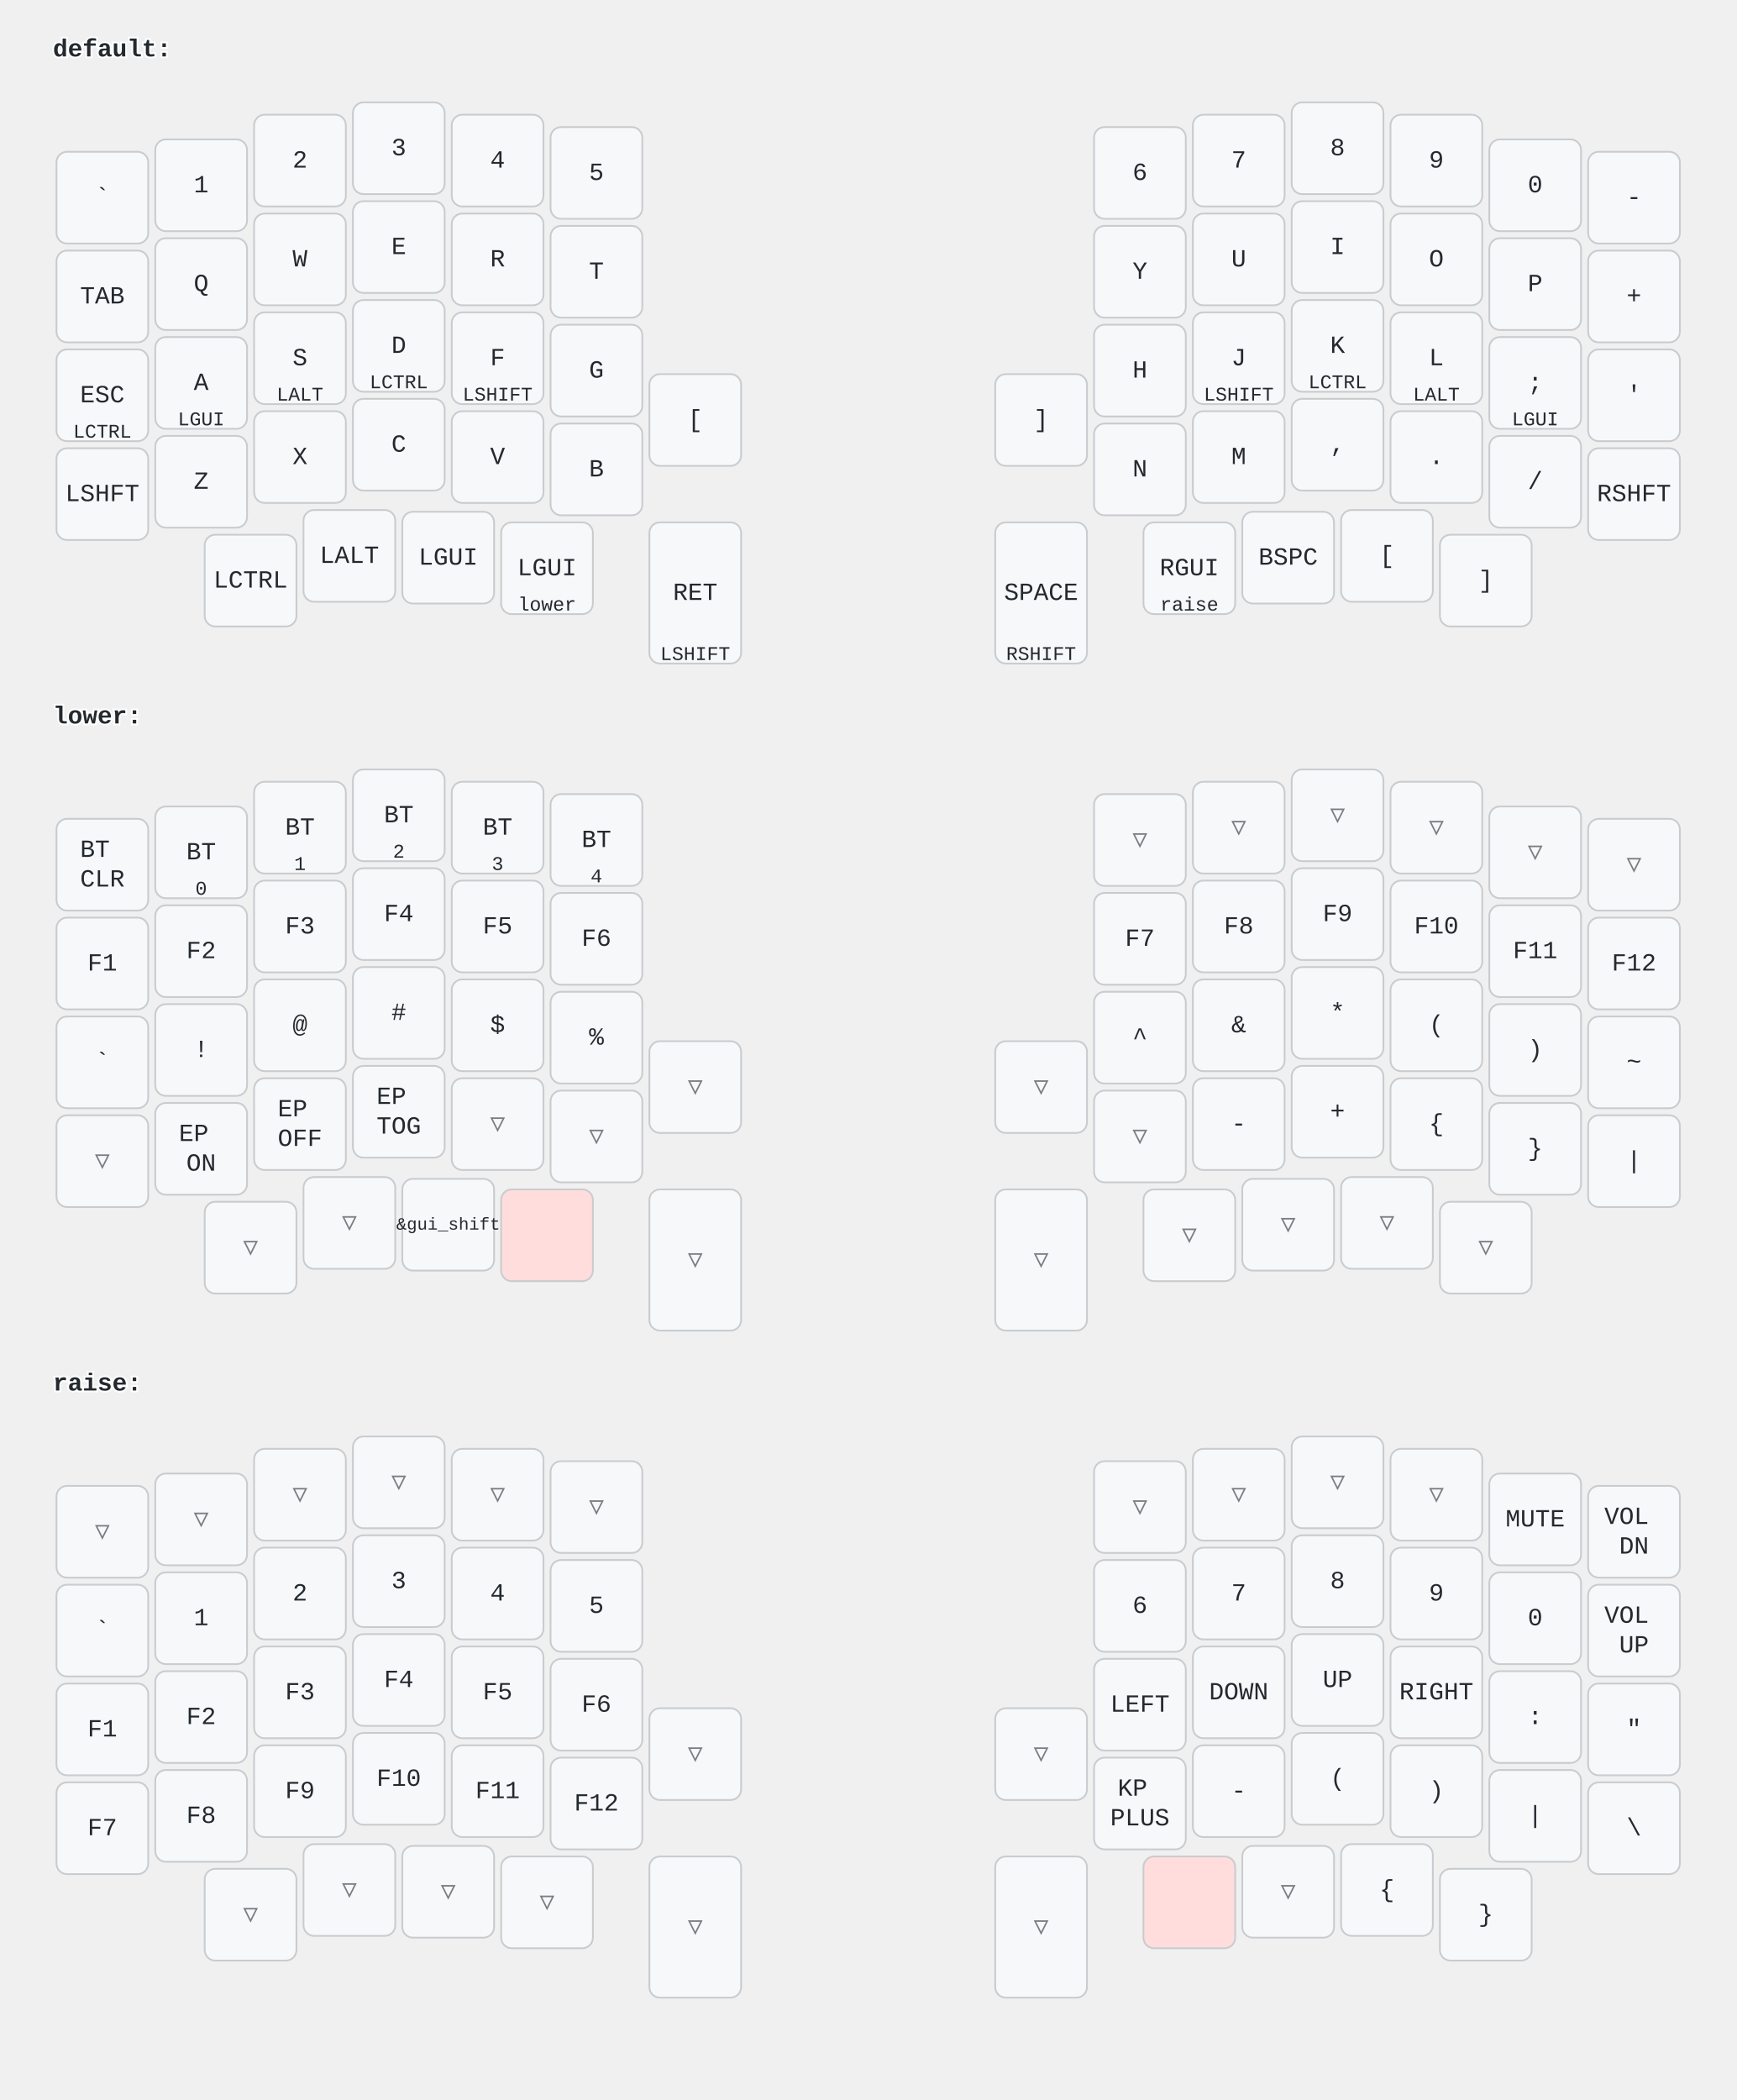
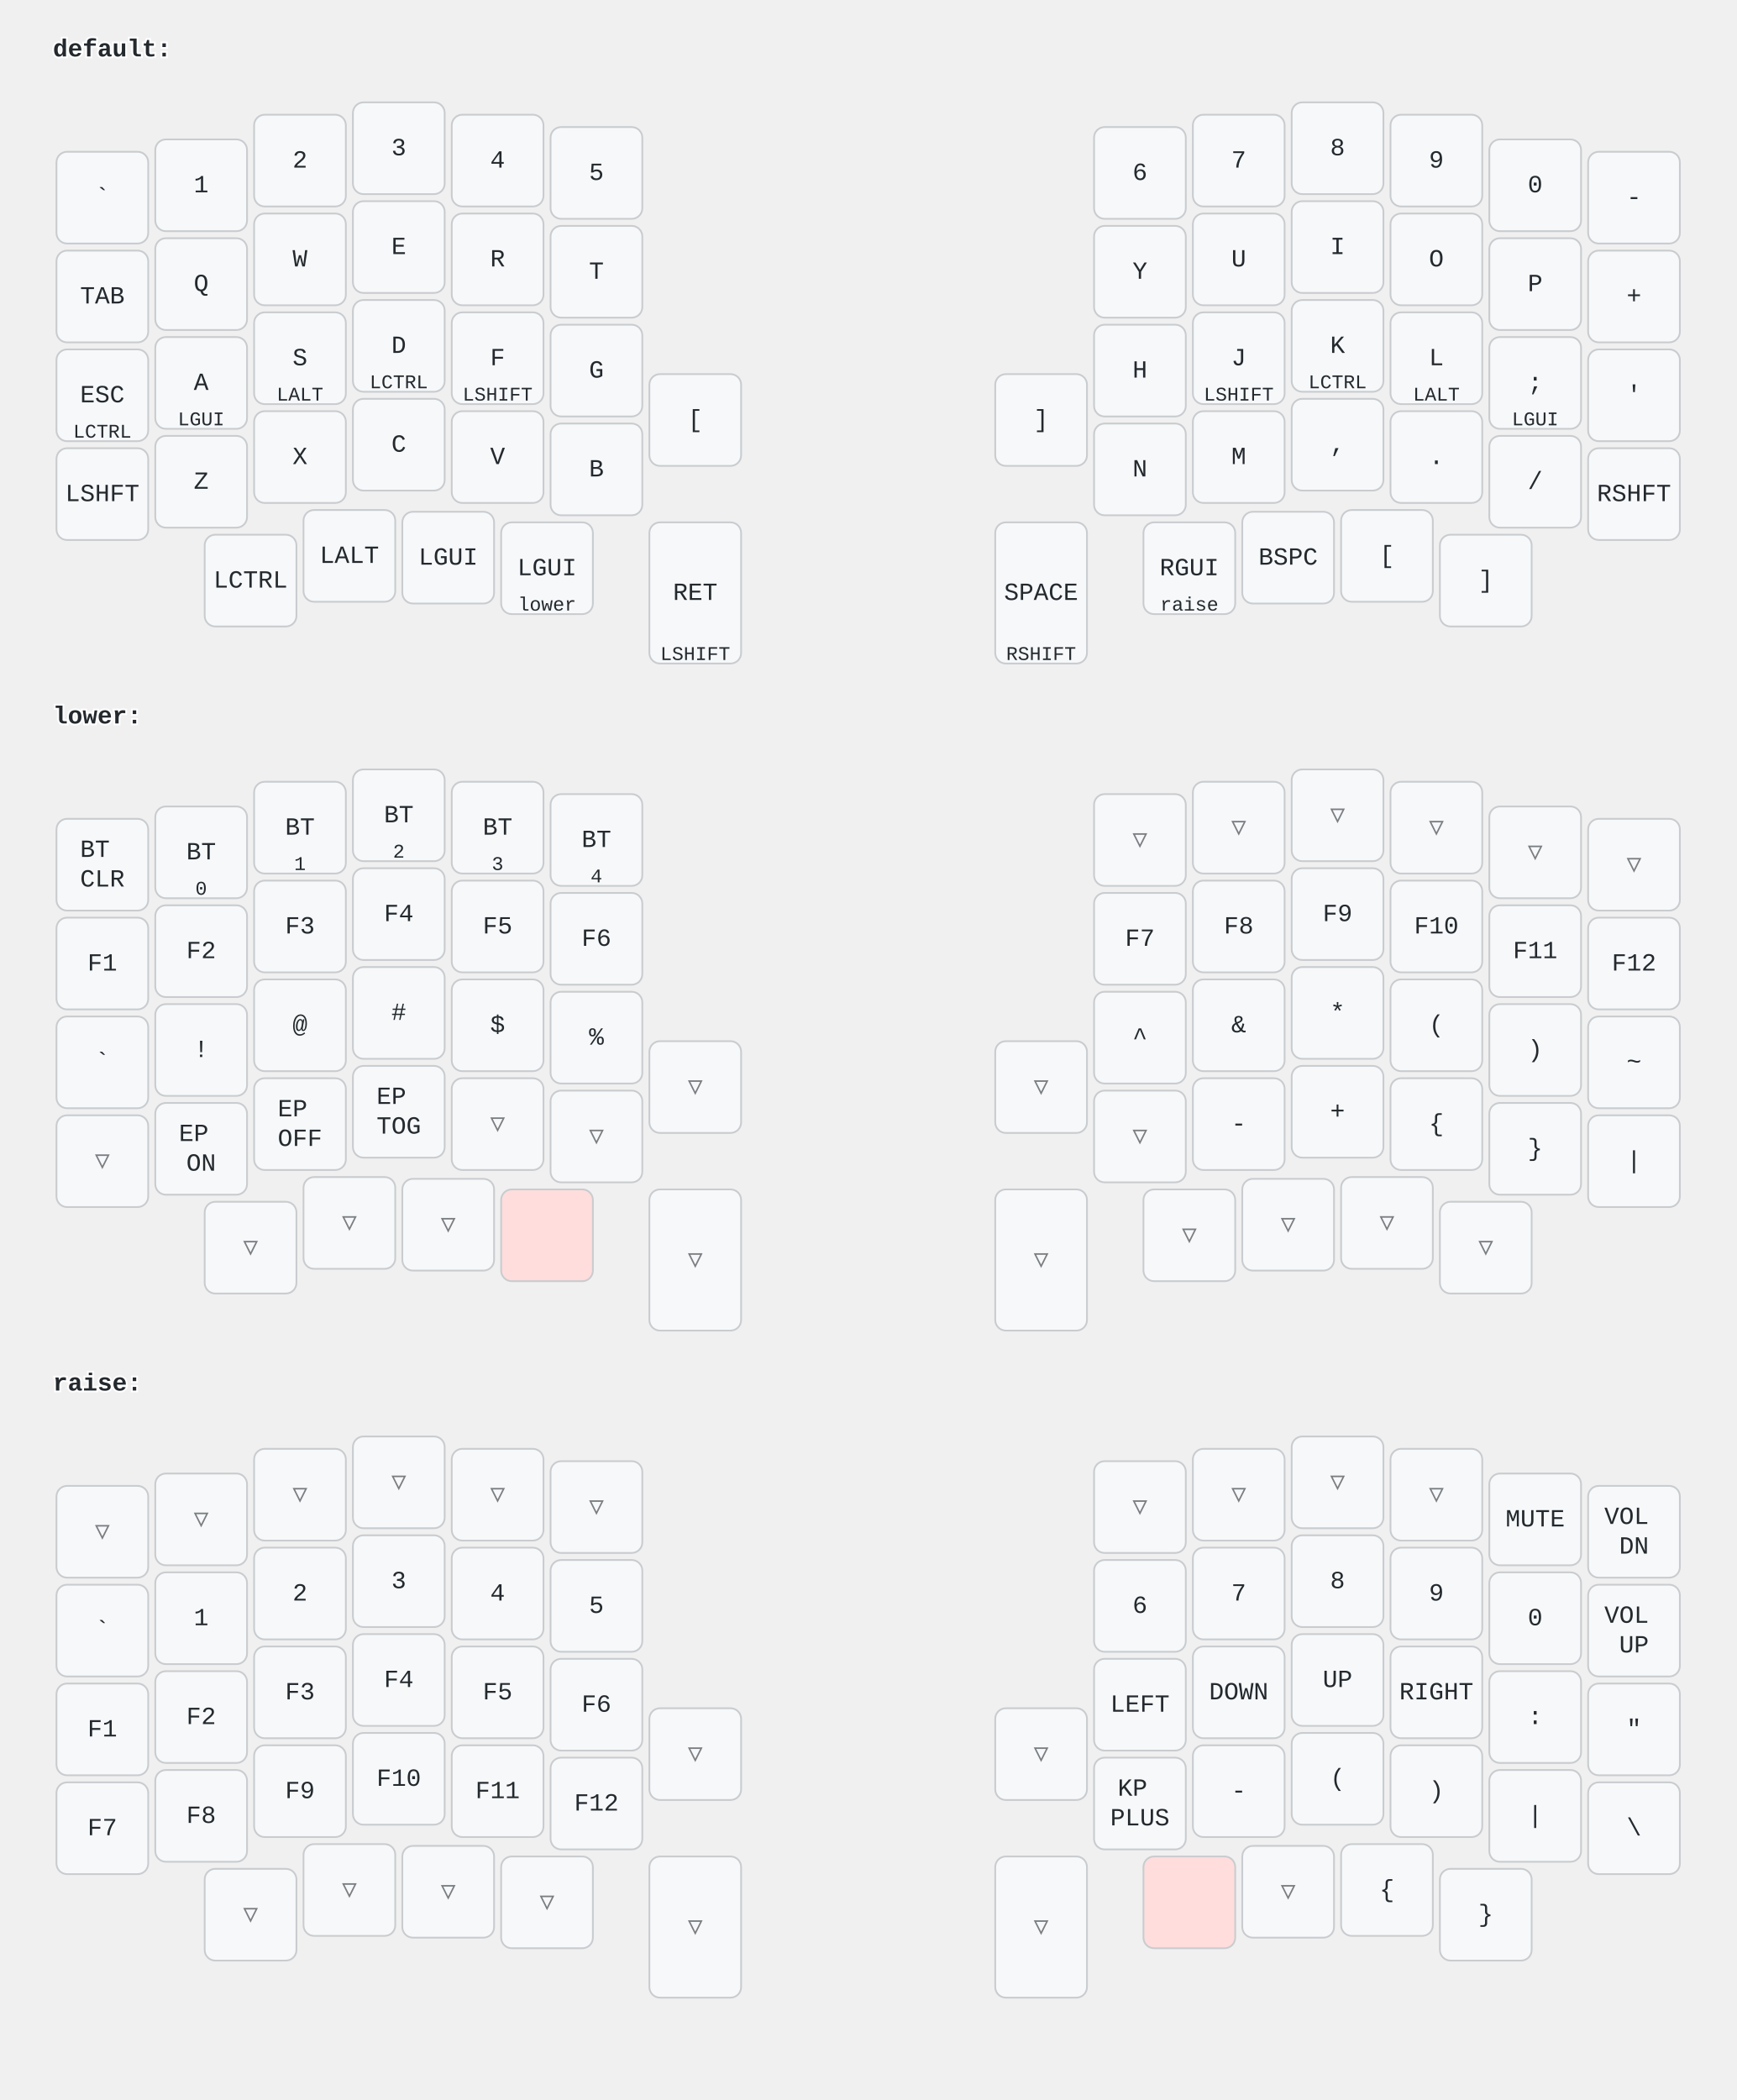
<svg xmlns="http://www.w3.org/2000/svg" width="984" height="1190" viewBox="0 0 984 1190" class="keymap">
  <style>/* inherit to force styles through use tags */
svg path {
    fill: inherit;
}

/* font and background color specifications */
svg.keymap {
    font-family: SFMono-Regular,Consolas,Liberation Mono,Menlo,monospace;
    font-size: 14px;
    font-kerning: normal;
    text-rendering: optimizeLegibility;
    fill: #24292e;
}

/* default key styling */
rect.key {
    fill: #f6f8fa;
    stroke: #c9cccf;
    stroke-width: 1;
}

/* default key side styling, only used is draw_key_sides is set */
rect.side {
    filter: brightness(90%);
}

/* color accent for combo boxes */
rect.combo, rect.combo-separate {
    fill: #cdf;
}

/* color accent for held keys */
rect.held, rect.combo.held {
    fill: #fdd;
}

/* color accent for ghost (optional) keys */
rect.ghost, rect.combo.ghost {
    stroke-dasharray: 4, 4;
    stroke-width: 2;
}

text {
    text-anchor: middle;
    dominant-baseline: middle;
}

/* styling for layer labels */
text.label {
    font-weight: bold;
    text-anchor: start;
    stroke: white;
    stroke-width: 2;
    paint-order: stroke;
}

/* styling for combo tap, and key hold/shifted label text */
text.combo, text.hold, text.shifted {
    font-size: 11px;
}

text.hold {
    text-anchor: middle;
    dominant-baseline: auto;
}

text.shifted {
    text-anchor: middle;
    dominant-baseline: hanging;
}

/* styling for hold/shifted label text in combo box */
text.combo.hold, text.combo.shifted {
    font-size: 8px;
}

/* lighter symbol for transparent keys */
text.trans {
    fill: #7b7e81;
}

/* styling for combo dendrons */
path.combo {
    stroke-width: 1;
    stroke: gray;
    fill: none;
}

/* Start Tabler Icons Cleanup */
/* cannot use height/width with glyphs */
.icon-tabler &gt; path {
    fill: inherit;
    stroke: inherit;
    stroke-width: 2;
}
/* hide tabler's default box */
.icon-tabler &gt; path[stroke="none"][fill="none"] {
    visibility: hidden;
}
/* End Tabler Icons Cleanup */
</style>
  <g transform="translate(30, 0)" class="layer-default">
    <text x="0" y="28" class="label">default:</text>
    <g transform="translate(0, 56)">
      <g transform="translate(28, 56)" class="key keypos-0">
        <rect rx="6" ry="6" x="-26" y="-26" width="52" height="52" class="key" />
        <text x="0" y="0" class="key tap">`</text>
      </g>
      <g transform="translate(84, 49)" class="key keypos-1">
        <rect rx="6" ry="6" x="-26" y="-26" width="52" height="52" class="key" />
        <text x="0" y="0" class="key tap">1</text>
      </g>
      <g transform="translate(140, 35)" class="key keypos-2">
        <rect rx="6" ry="6" x="-26" y="-26" width="52" height="52" class="key" />
        <text x="0" y="0" class="key tap">2</text>
      </g>
      <g transform="translate(196, 28)" class="key keypos-3">
        <rect rx="6" ry="6" x="-26" y="-26" width="52" height="52" class="key" />
        <text x="0" y="0" class="key tap">3</text>
      </g>
      <g transform="translate(252, 35)" class="key keypos-4">
        <rect rx="6" ry="6" x="-26" y="-26" width="52" height="52" class="key" />
        <text x="0" y="0" class="key tap">4</text>
      </g>
      <g transform="translate(308, 42)" class="key keypos-5">
        <rect rx="6" ry="6" x="-26" y="-26" width="52" height="52" class="key" />
        <text x="0" y="0" class="key tap">5</text>
      </g>
      <g transform="translate(616, 42)" class="key keypos-6">
        <rect rx="6" ry="6" x="-26" y="-26" width="52" height="52" class="key" />
        <text x="0" y="0" class="key tap">6</text>
      </g>
      <g transform="translate(672, 35)" class="key keypos-7">
        <rect rx="6" ry="6" x="-26" y="-26" width="52" height="52" class="key" />
        <text x="0" y="0" class="key tap">7</text>
      </g>
      <g transform="translate(728, 28)" class="key keypos-8">
        <rect rx="6" ry="6" x="-26" y="-26" width="52" height="52" class="key" />
        <text x="0" y="0" class="key tap">8</text>
      </g>
      <g transform="translate(784, 35)" class="key keypos-9">
        <rect rx="6" ry="6" x="-26" y="-26" width="52" height="52" class="key" />
        <text x="0" y="0" class="key tap">9</text>
      </g>
      <g transform="translate(840, 49)" class="key keypos-10">
        <rect rx="6" ry="6" x="-26" y="-26" width="52" height="52" class="key" />
        <text x="0" y="0" class="key tap">0</text>
      </g>
      <g transform="translate(896, 56)" class="key keypos-11">
        <rect rx="6" ry="6" x="-26" y="-26" width="52" height="52" class="key" />
        <text x="0" y="0" class="key tap">-</text>
      </g>
      <g transform="translate(28, 112)" class="key keypos-12">
        <rect rx="6" ry="6" x="-26" y="-26" width="52" height="52" class="key" />
        <text x="0" y="0" class="key tap">TAB</text>
      </g>
      <g transform="translate(84, 105)" class="key keypos-13">
        <rect rx="6" ry="6" x="-26" y="-26" width="52" height="52" class="key" />
        <text x="0" y="0" class="key tap">Q</text>
      </g>
      <g transform="translate(140, 91)" class="key keypos-14">
        <rect rx="6" ry="6" x="-26" y="-26" width="52" height="52" class="key" />
        <text x="0" y="0" class="key tap">W</text>
      </g>
      <g transform="translate(196, 84)" class="key keypos-15">
        <rect rx="6" ry="6" x="-26" y="-26" width="52" height="52" class="key" />
        <text x="0" y="0" class="key tap">E</text>
      </g>
      <g transform="translate(252, 91)" class="key keypos-16">
        <rect rx="6" ry="6" x="-26" y="-26" width="52" height="52" class="key" />
        <text x="0" y="0" class="key tap">R</text>
      </g>
      <g transform="translate(308, 98)" class="key keypos-17">
        <rect rx="6" ry="6" x="-26" y="-26" width="52" height="52" class="key" />
        <text x="0" y="0" class="key tap">T</text>
      </g>
      <g transform="translate(616, 98)" class="key keypos-18">
        <rect rx="6" ry="6" x="-26" y="-26" width="52" height="52" class="key" />
        <text x="0" y="0" class="key tap">Y</text>
      </g>
      <g transform="translate(672, 91)" class="key keypos-19">
        <rect rx="6" ry="6" x="-26" y="-26" width="52" height="52" class="key" />
        <text x="0" y="0" class="key tap">U</text>
      </g>
      <g transform="translate(728, 84)" class="key keypos-20">
        <rect rx="6" ry="6" x="-26" y="-26" width="52" height="52" class="key" />
        <text x="0" y="0" class="key tap">I</text>
      </g>
      <g transform="translate(784, 91)" class="key keypos-21">
        <rect rx="6" ry="6" x="-26" y="-26" width="52" height="52" class="key" />
        <text x="0" y="0" class="key tap">O</text>
      </g>
      <g transform="translate(840, 105)" class="key keypos-22">
        <rect rx="6" ry="6" x="-26" y="-26" width="52" height="52" class="key" />
        <text x="0" y="0" class="key tap">P</text>
      </g>
      <g transform="translate(896, 112)" class="key keypos-23">
        <rect rx="6" ry="6" x="-26" y="-26" width="52" height="52" class="key" />
        <text x="0" y="0" class="key tap">+</text>
      </g>
      <g transform="translate(28, 168)" class="key keypos-24">
        <rect rx="6" ry="6" x="-26" y="-26" width="52" height="52" class="key" />
        <text x="0" y="0" class="key tap">ESC</text>
        <text x="0" y="24" class="key hold">LCTRL</text>
      </g>
      <g transform="translate(84, 161)" class="key keypos-25">
        <rect rx="6" ry="6" x="-26" y="-26" width="52" height="52" class="key" />
        <text x="0" y="0" class="key tap">A</text>
        <text x="0" y="24" class="key hold">LGUI</text>
      </g>
      <g transform="translate(140, 147)" class="key keypos-26">
        <rect rx="6" ry="6" x="-26" y="-26" width="52" height="52" class="key" />
        <text x="0" y="0" class="key tap">S</text>
        <text x="0" y="24" class="key hold">LALT</text>
      </g>
      <g transform="translate(196, 140)" class="key keypos-27">
        <rect rx="6" ry="6" x="-26" y="-26" width="52" height="52" class="key" />
        <text x="0" y="0" class="key tap">D</text>
        <text x="0" y="24" class="key hold">LCTRL</text>
      </g>
      <g transform="translate(252, 147)" class="key keypos-28">
        <rect rx="6" ry="6" x="-26" y="-26" width="52" height="52" class="key" />
        <text x="0" y="0" class="key tap">F</text>
        <text x="0" y="24" class="key hold">LSHIFT</text>
      </g>
      <g transform="translate(308, 154)" class="key keypos-29">
        <rect rx="6" ry="6" x="-26" y="-26" width="52" height="52" class="key" />
        <text x="0" y="0" class="key tap">G</text>
      </g>
      <g transform="translate(616, 154)" class="key keypos-30">
        <rect rx="6" ry="6" x="-26" y="-26" width="52" height="52" class="key" />
        <text x="0" y="0" class="key tap">H</text>
      </g>
      <g transform="translate(672, 147)" class="key keypos-31">
        <rect rx="6" ry="6" x="-26" y="-26" width="52" height="52" class="key" />
        <text x="0" y="0" class="key tap">J</text>
        <text x="0" y="24" class="key hold">LSHIFT</text>
      </g>
      <g transform="translate(728, 140)" class="key keypos-32">
        <rect rx="6" ry="6" x="-26" y="-26" width="52" height="52" class="key" />
        <text x="0" y="0" class="key tap">K</text>
        <text x="0" y="24" class="key hold">LCTRL</text>
      </g>
      <g transform="translate(784, 147)" class="key keypos-33">
        <rect rx="6" ry="6" x="-26" y="-26" width="52" height="52" class="key" />
        <text x="0" y="0" class="key tap">L</text>
        <text x="0" y="24" class="key hold">LALT</text>
      </g>
      <g transform="translate(840, 161)" class="key keypos-34">
        <rect rx="6" ry="6" x="-26" y="-26" width="52" height="52" class="key" />
        <text x="0" y="0" class="key tap">;</text>
        <text x="0" y="24" class="key hold">LGUI</text>
      </g>
      <g transform="translate(896, 168)" class="key keypos-35">
        <rect rx="6" ry="6" x="-26" y="-26" width="52" height="52" class="key" />
        <text x="0" y="0" class="key tap">'</text>
      </g>
      <g transform="translate(28, 224)" class="key keypos-36">
        <rect rx="6" ry="6" x="-26" y="-26" width="52" height="52" class="key" />
        <text x="0" y="0" class="key tap">LSHFT</text>
      </g>
      <g transform="translate(84, 217)" class="key keypos-37">
        <rect rx="6" ry="6" x="-26" y="-26" width="52" height="52" class="key" />
        <text x="0" y="0" class="key tap">Z</text>
      </g>
      <g transform="translate(140, 203)" class="key keypos-38">
        <rect rx="6" ry="6" x="-26" y="-26" width="52" height="52" class="key" />
        <text x="0" y="0" class="key tap">X</text>
      </g>
      <g transform="translate(196, 196)" class="key keypos-39">
        <rect rx="6" ry="6" x="-26" y="-26" width="52" height="52" class="key" />
        <text x="0" y="0" class="key tap">C</text>
      </g>
      <g transform="translate(252, 203)" class="key keypos-40">
        <rect rx="6" ry="6" x="-26" y="-26" width="52" height="52" class="key" />
        <text x="0" y="0" class="key tap">V</text>
      </g>
      <g transform="translate(308, 210)" class="key keypos-41">
        <rect rx="6" ry="6" x="-26" y="-26" width="52" height="52" class="key" />
        <text x="0" y="0" class="key tap">B</text>
      </g>
      <g transform="translate(364, 182)" class="key keypos-42">
        <rect rx="6" ry="6" x="-26" y="-26" width="52" height="52" class="key" />
        <text x="0" y="0" class="key tap">[</text>
      </g>
      <g transform="translate(560, 182)" class="key keypos-43">
        <rect rx="6" ry="6" x="-26" y="-26" width="52" height="52" class="key" />
        <text x="0" y="0" class="key tap">]</text>
      </g>
      <g transform="translate(616, 210)" class="key keypos-44">
        <rect rx="6" ry="6" x="-26" y="-26" width="52" height="52" class="key" />
        <text x="0" y="0" class="key tap">N</text>
      </g>
      <g transform="translate(672, 203)" class="key keypos-45">
        <rect rx="6" ry="6" x="-26" y="-26" width="52" height="52" class="key" />
        <text x="0" y="0" class="key tap">M</text>
      </g>
      <g transform="translate(728, 196)" class="key keypos-46">
        <rect rx="6" ry="6" x="-26" y="-26" width="52" height="52" class="key" />
        <text x="0" y="0" class="key tap">,</text>
      </g>
      <g transform="translate(784, 203)" class="key keypos-47">
        <rect rx="6" ry="6" x="-26" y="-26" width="52" height="52" class="key" />
        <text x="0" y="0" class="key tap">.</text>
      </g>
      <g transform="translate(840, 217)" class="key keypos-48">
        <rect rx="6" ry="6" x="-26" y="-26" width="52" height="52" class="key" />
        <text x="0" y="0" class="key tap">/</text>
      </g>
      <g transform="translate(896, 224)" class="key keypos-49">
        <rect rx="6" ry="6" x="-26" y="-26" width="52" height="52" class="key" />
        <text x="0" y="0" class="key tap">RSHFT</text>
      </g>
      <g transform="translate(112, 273)" class="key keypos-50">
        <rect rx="6" ry="6" x="-26" y="-26" width="52" height="52" class="key" />
        <text x="0" y="0" class="key tap">LCTRL</text>
      </g>
      <g transform="translate(168, 259)" class="key keypos-51">
        <rect rx="6" ry="6" x="-26" y="-26" width="52" height="52" class="key" />
        <text x="0" y="0" class="key tap">LALT</text>
      </g>
      <g transform="translate(224, 260)" class="key keypos-52">
        <rect rx="6" ry="6" x="-26" y="-26" width="52" height="52" class="key" />
        <text x="0" y="0" class="key tap">LGUI</text>
      </g>
      <g transform="translate(280, 266)" class="key keypos-53">
        <rect rx="6" ry="6" x="-26" y="-26" width="52" height="52" class="key" />
        <text x="0" y="0" class="key tap">LGUI</text>
        <text x="0" y="24" class="key hold">lower</text>
      </g>
      <g transform="translate(364, 280)" class="key keypos-54">
        <rect rx="6" ry="6" x="-26" y="-40" width="52" height="80" class="key" />
        <text x="0" y="0" class="key tap">RET</text>
        <text x="0" y="38" class="key hold">LSHIFT</text>
      </g>
      <g transform="translate(560, 280)" class="key keypos-55">
        <rect rx="6" ry="6" x="-26" y="-40" width="52" height="80" class="key" />
        <text x="0" y="0" class="key tap">SPACE</text>
        <text x="0" y="38" class="key hold">RSHIFT</text>
      </g>
      <g transform="translate(644, 266)" class="key keypos-56">
        <rect rx="6" ry="6" x="-26" y="-26" width="52" height="52" class="key" />
        <text x="0" y="0" class="key tap">RGUI</text>
        <text x="0" y="24" class="key hold">raise</text>
      </g>
      <g transform="translate(700, 260)" class="key keypos-57">
        <rect rx="6" ry="6" x="-26" y="-26" width="52" height="52" class="key" />
        <text x="0" y="0" class="key tap">BSPC</text>
      </g>
      <g transform="translate(756, 259)" class="key keypos-58">
        <rect rx="6" ry="6" x="-26" y="-26" width="52" height="52" class="key" />
        <text x="0" y="0" class="key tap">[</text>
      </g>
      <g transform="translate(812, 273)" class="key keypos-59">
        <rect rx="6" ry="6" x="-26" y="-26" width="52" height="52" class="key" />
        <text x="0" y="0" class="key tap">]</text>
      </g>
    </g>
  </g>
  <g transform="translate(30, 378)" class="layer-lower">
    <text x="0" y="28" class="label">lower:</text>
    <g transform="translate(0, 56)">
      <g transform="translate(28, 56)" class="key keypos-0">
        <rect rx="6" ry="6" x="-26" y="-26" width="52" height="52" class="key" />
        <text x="0" y="0" class="key tap">
          <tspan x="0" dy="-0.6em">BT</tspan>
          <tspan x="0" dy="1.2em">CLR</tspan>
        </text>
      </g>
      <g transform="translate(84, 49)" class="key keypos-1">
        <rect rx="6" ry="6" x="-26" y="-26" width="52" height="52" class="key" />
        <text x="0" y="0" class="key tap">BT</text>
        <text x="0" y="24" class="key hold">0</text>
      </g>
      <g transform="translate(140, 35)" class="key keypos-2">
        <rect rx="6" ry="6" x="-26" y="-26" width="52" height="52" class="key" />
        <text x="0" y="0" class="key tap">BT</text>
        <text x="0" y="24" class="key hold">1</text>
      </g>
      <g transform="translate(196, 28)" class="key keypos-3">
        <rect rx="6" ry="6" x="-26" y="-26" width="52" height="52" class="key" />
        <text x="0" y="0" class="key tap">BT</text>
        <text x="0" y="24" class="key hold">2</text>
      </g>
      <g transform="translate(252, 35)" class="key keypos-4">
        <rect rx="6" ry="6" x="-26" y="-26" width="52" height="52" class="key" />
        <text x="0" y="0" class="key tap">BT</text>
        <text x="0" y="24" class="key hold">3</text>
      </g>
      <g transform="translate(308, 42)" class="key keypos-5">
        <rect rx="6" ry="6" x="-26" y="-26" width="52" height="52" class="key" />
        <text x="0" y="0" class="key tap">BT</text>
        <text x="0" y="24" class="key hold">4</text>
      </g>
      <g transform="translate(616, 42)" class="key trans keypos-6">
        <rect rx="6" ry="6" x="-26" y="-26" width="52" height="52" class="key trans" />
        <text x="0" y="0" class="key trans tap">▽</text>
      </g>
      <g transform="translate(672, 35)" class="key trans keypos-7">
        <rect rx="6" ry="6" x="-26" y="-26" width="52" height="52" class="key trans" />
        <text x="0" y="0" class="key trans tap">▽</text>
      </g>
      <g transform="translate(728, 28)" class="key trans keypos-8">
        <rect rx="6" ry="6" x="-26" y="-26" width="52" height="52" class="key trans" />
        <text x="0" y="0" class="key trans tap">▽</text>
      </g>
      <g transform="translate(784, 35)" class="key trans keypos-9">
        <rect rx="6" ry="6" x="-26" y="-26" width="52" height="52" class="key trans" />
        <text x="0" y="0" class="key trans tap">▽</text>
      </g>
      <g transform="translate(840, 49)" class="key trans keypos-10">
        <rect rx="6" ry="6" x="-26" y="-26" width="52" height="52" class="key trans" />
        <text x="0" y="0" class="key trans tap">▽</text>
      </g>
      <g transform="translate(896, 56)" class="key trans keypos-11">
        <rect rx="6" ry="6" x="-26" y="-26" width="52" height="52" class="key trans" />
        <text x="0" y="0" class="key trans tap">▽</text>
      </g>
      <g transform="translate(28, 112)" class="key keypos-12">
        <rect rx="6" ry="6" x="-26" y="-26" width="52" height="52" class="key" />
        <text x="0" y="0" class="key tap">F1</text>
      </g>
      <g transform="translate(84, 105)" class="key keypos-13">
        <rect rx="6" ry="6" x="-26" y="-26" width="52" height="52" class="key" />
        <text x="0" y="0" class="key tap">F2</text>
      </g>
      <g transform="translate(140, 91)" class="key keypos-14">
        <rect rx="6" ry="6" x="-26" y="-26" width="52" height="52" class="key" />
        <text x="0" y="0" class="key tap">F3</text>
      </g>
      <g transform="translate(196, 84)" class="key keypos-15">
        <rect rx="6" ry="6" x="-26" y="-26" width="52" height="52" class="key" />
        <text x="0" y="0" class="key tap">F4</text>
      </g>
      <g transform="translate(252, 91)" class="key keypos-16">
        <rect rx="6" ry="6" x="-26" y="-26" width="52" height="52" class="key" />
        <text x="0" y="0" class="key tap">F5</text>
      </g>
      <g transform="translate(308, 98)" class="key keypos-17">
        <rect rx="6" ry="6" x="-26" y="-26" width="52" height="52" class="key" />
        <text x="0" y="0" class="key tap">F6</text>
      </g>
      <g transform="translate(616, 98)" class="key keypos-18">
        <rect rx="6" ry="6" x="-26" y="-26" width="52" height="52" class="key" />
        <text x="0" y="0" class="key tap">F7</text>
      </g>
      <g transform="translate(672, 91)" class="key keypos-19">
        <rect rx="6" ry="6" x="-26" y="-26" width="52" height="52" class="key" />
        <text x="0" y="0" class="key tap">F8</text>
      </g>
      <g transform="translate(728, 84)" class="key keypos-20">
        <rect rx="6" ry="6" x="-26" y="-26" width="52" height="52" class="key" />
        <text x="0" y="0" class="key tap">F9</text>
      </g>
      <g transform="translate(784, 91)" class="key keypos-21">
        <rect rx="6" ry="6" x="-26" y="-26" width="52" height="52" class="key" />
        <text x="0" y="0" class="key tap">F10</text>
      </g>
      <g transform="translate(840, 105)" class="key keypos-22">
        <rect rx="6" ry="6" x="-26" y="-26" width="52" height="52" class="key" />
        <text x="0" y="0" class="key tap">F11</text>
      </g>
      <g transform="translate(896, 112)" class="key keypos-23">
        <rect rx="6" ry="6" x="-26" y="-26" width="52" height="52" class="key" />
        <text x="0" y="0" class="key tap">F12</text>
      </g>
      <g transform="translate(28, 168)" class="key keypos-24">
        <rect rx="6" ry="6" x="-26" y="-26" width="52" height="52" class="key" />
        <text x="0" y="0" class="key tap">`</text>
      </g>
      <g transform="translate(84, 161)" class="key keypos-25">
        <rect rx="6" ry="6" x="-26" y="-26" width="52" height="52" class="key" />
        <text x="0" y="0" class="key tap">!</text>
      </g>
      <g transform="translate(140, 147)" class="key keypos-26">
        <rect rx="6" ry="6" x="-26" y="-26" width="52" height="52" class="key" />
        <text x="0" y="0" class="key tap">@</text>
      </g>
      <g transform="translate(196, 140)" class="key keypos-27">
        <rect rx="6" ry="6" x="-26" y="-26" width="52" height="52" class="key" />
        <text x="0" y="0" class="key tap">#</text>
      </g>
      <g transform="translate(252, 147)" class="key keypos-28">
        <rect rx="6" ry="6" x="-26" y="-26" width="52" height="52" class="key" />
        <text x="0" y="0" class="key tap">$</text>
      </g>
      <g transform="translate(308, 154)" class="key keypos-29">
        <rect rx="6" ry="6" x="-26" y="-26" width="52" height="52" class="key" />
        <text x="0" y="0" class="key tap">%</text>
      </g>
      <g transform="translate(616, 154)" class="key keypos-30">
        <rect rx="6" ry="6" x="-26" y="-26" width="52" height="52" class="key" />
        <text x="0" y="0" class="key tap">^</text>
      </g>
      <g transform="translate(672, 147)" class="key keypos-31">
        <rect rx="6" ry="6" x="-26" y="-26" width="52" height="52" class="key" />
        <text x="0" y="0" class="key tap">&amp;</text>
      </g>
      <g transform="translate(728, 140)" class="key keypos-32">
        <rect rx="6" ry="6" x="-26" y="-26" width="52" height="52" class="key" />
        <text x="0" y="0" class="key tap">*</text>
      </g>
      <g transform="translate(784, 147)" class="key keypos-33">
        <rect rx="6" ry="6" x="-26" y="-26" width="52" height="52" class="key" />
        <text x="0" y="0" class="key tap">(</text>
      </g>
      <g transform="translate(840, 161)" class="key keypos-34">
        <rect rx="6" ry="6" x="-26" y="-26" width="52" height="52" class="key" />
        <text x="0" y="0" class="key tap">)</text>
      </g>
      <g transform="translate(896, 168)" class="key keypos-35">
        <rect rx="6" ry="6" x="-26" y="-26" width="52" height="52" class="key" />
        <text x="0" y="0" class="key tap">~</text>
      </g>
      <g transform="translate(28, 224)" class="key trans keypos-36">
        <rect rx="6" ry="6" x="-26" y="-26" width="52" height="52" class="key trans" />
        <text x="0" y="0" class="key trans tap">▽</text>
      </g>
      <g transform="translate(84, 217)" class="key keypos-37">
        <rect rx="6" ry="6" x="-26" y="-26" width="52" height="52" class="key" />
        <text x="0" y="0" class="key tap">
          <tspan x="0" dy="-0.6em">EP</tspan>
          <tspan x="0" dy="1.2em">ON</tspan>
        </text>
      </g>
      <g transform="translate(140, 203)" class="key keypos-38">
        <rect rx="6" ry="6" x="-26" y="-26" width="52" height="52" class="key" />
        <text x="0" y="0" class="key tap">
          <tspan x="0" dy="-0.6em">EP</tspan>
          <tspan x="0" dy="1.2em">OFF</tspan>
        </text>
      </g>
      <g transform="translate(196, 196)" class="key keypos-39">
        <rect rx="6" ry="6" x="-26" y="-26" width="52" height="52" class="key" />
        <text x="0" y="0" class="key tap">
          <tspan x="0" dy="-0.6em">EP</tspan>
          <tspan x="0" dy="1.2em">TOG</tspan>
        </text>
      </g>
      <g transform="translate(252, 203)" class="key trans keypos-40">
        <rect rx="6" ry="6" x="-26" y="-26" width="52" height="52" class="key trans" />
        <text x="0" y="0" class="key trans tap">▽</text>
      </g>
      <g transform="translate(308, 210)" class="key trans keypos-41">
        <rect rx="6" ry="6" x="-26" y="-26" width="52" height="52" class="key trans" />
        <text x="0" y="0" class="key trans tap">▽</text>
      </g>
      <g transform="translate(364, 182)" class="key trans keypos-42">
        <rect rx="6" ry="6" x="-26" y="-26" width="52" height="52" class="key trans" />
        <text x="0" y="0" class="key trans tap">▽</text>
      </g>
      <g transform="translate(560, 182)" class="key trans keypos-43">
        <rect rx="6" ry="6" x="-26" y="-26" width="52" height="52" class="key trans" />
        <text x="0" y="0" class="key trans tap">▽</text>
      </g>
      <g transform="translate(616, 210)" class="key trans keypos-44">
        <rect rx="6" ry="6" x="-26" y="-26" width="52" height="52" class="key trans" />
        <text x="0" y="0" class="key trans tap">▽</text>
      </g>
      <g transform="translate(672, 203)" class="key keypos-45">
        <rect rx="6" ry="6" x="-26" y="-26" width="52" height="52" class="key" />
        <text x="0" y="0" class="key tap">-</text>
      </g>
      <g transform="translate(728, 196)" class="key keypos-46">
        <rect rx="6" ry="6" x="-26" y="-26" width="52" height="52" class="key" />
        <text x="0" y="0" class="key tap">+</text>
      </g>
      <g transform="translate(784, 203)" class="key keypos-47">
        <rect rx="6" ry="6" x="-26" y="-26" width="52" height="52" class="key" />
        <text x="0" y="0" class="key tap">{</text>
      </g>
      <g transform="translate(840, 217)" class="key keypos-48">
        <rect rx="6" ry="6" x="-26" y="-26" width="52" height="52" class="key" />
        <text x="0" y="0" class="key tap">}</text>
      </g>
      <g transform="translate(896, 224)" class="key keypos-49">
        <rect rx="6" ry="6" x="-26" y="-26" width="52" height="52" class="key" />
        <text x="0" y="0" class="key tap">|</text>
      </g>
      <g transform="translate(112, 273)" class="key trans keypos-50">
        <rect rx="6" ry="6" x="-26" y="-26" width="52" height="52" class="key trans" />
        <text x="0" y="0" class="key trans tap">▽</text>
      </g>
      <g transform="translate(168, 259)" class="key trans keypos-51">
        <rect rx="6" ry="6" x="-26" y="-26" width="52" height="52" class="key trans" />
        <text x="0" y="0" class="key trans tap">▽</text>
      </g>
-       <g transform="translate(224, 260)" class="key keypos-52">
-         <rect rx="6" ry="6" x="-26" y="-26" width="52" height="52" class="key" />
-         <text x="0" y="0" class="key tap">
-           <tspan style="font-size: 70%">&amp;gui_shift</tspan>
-         </text>
+       <g transform="translate(224, 260)" class="key trans keypos-52">
+         <rect rx="6" ry="6" x="-26" y="-26" width="52" height="52" class="key trans" />
+         <text x="0" y="0" class="key trans tap">▽</text>
      </g>
      <g transform="translate(280, 266)" class="key held keypos-53">
        <rect rx="6" ry="6" x="-26" y="-26" width="52" height="52" class="key held" />
      </g>
      <g transform="translate(364, 280)" class="key trans keypos-54">
        <rect rx="6" ry="6" x="-26" y="-40" width="52" height="80" class="key trans" />
        <text x="0" y="0" class="key trans tap">▽</text>
      </g>
      <g transform="translate(560, 280)" class="key trans keypos-55">
        <rect rx="6" ry="6" x="-26" y="-40" width="52" height="80" class="key trans" />
        <text x="0" y="0" class="key trans tap">▽</text>
      </g>
      <g transform="translate(644, 266)" class="key trans keypos-56">
        <rect rx="6" ry="6" x="-26" y="-26" width="52" height="52" class="key trans" />
        <text x="0" y="0" class="key trans tap">▽</text>
      </g>
      <g transform="translate(700, 260)" class="key trans keypos-57">
        <rect rx="6" ry="6" x="-26" y="-26" width="52" height="52" class="key trans" />
        <text x="0" y="0" class="key trans tap">▽</text>
      </g>
      <g transform="translate(756, 259)" class="key trans keypos-58">
        <rect rx="6" ry="6" x="-26" y="-26" width="52" height="52" class="key trans" />
        <text x="0" y="0" class="key trans tap">▽</text>
      </g>
      <g transform="translate(812, 273)" class="key trans keypos-59">
        <rect rx="6" ry="6" x="-26" y="-26" width="52" height="52" class="key trans" />
        <text x="0" y="0" class="key trans tap">▽</text>
      </g>
    </g>
  </g>
  <g transform="translate(30, 756)" class="layer-raise">
    <text x="0" y="28" class="label">raise:</text>
    <g transform="translate(0, 56)">
      <g transform="translate(28, 56)" class="key trans keypos-0">
        <rect rx="6" ry="6" x="-26" y="-26" width="52" height="52" class="key trans" />
        <text x="0" y="0" class="key trans tap">▽</text>
      </g>
      <g transform="translate(84, 49)" class="key trans keypos-1">
        <rect rx="6" ry="6" x="-26" y="-26" width="52" height="52" class="key trans" />
        <text x="0" y="0" class="key trans tap">▽</text>
      </g>
      <g transform="translate(140, 35)" class="key trans keypos-2">
        <rect rx="6" ry="6" x="-26" y="-26" width="52" height="52" class="key trans" />
        <text x="0" y="0" class="key trans tap">▽</text>
      </g>
      <g transform="translate(196, 28)" class="key trans keypos-3">
        <rect rx="6" ry="6" x="-26" y="-26" width="52" height="52" class="key trans" />
        <text x="0" y="0" class="key trans tap">▽</text>
      </g>
      <g transform="translate(252, 35)" class="key trans keypos-4">
        <rect rx="6" ry="6" x="-26" y="-26" width="52" height="52" class="key trans" />
        <text x="0" y="0" class="key trans tap">▽</text>
      </g>
      <g transform="translate(308, 42)" class="key trans keypos-5">
        <rect rx="6" ry="6" x="-26" y="-26" width="52" height="52" class="key trans" />
        <text x="0" y="0" class="key trans tap">▽</text>
      </g>
      <g transform="translate(616, 42)" class="key trans keypos-6">
        <rect rx="6" ry="6" x="-26" y="-26" width="52" height="52" class="key trans" />
        <text x="0" y="0" class="key trans tap">▽</text>
      </g>
      <g transform="translate(672, 35)" class="key trans keypos-7">
        <rect rx="6" ry="6" x="-26" y="-26" width="52" height="52" class="key trans" />
        <text x="0" y="0" class="key trans tap">▽</text>
      </g>
      <g transform="translate(728, 28)" class="key trans keypos-8">
        <rect rx="6" ry="6" x="-26" y="-26" width="52" height="52" class="key trans" />
        <text x="0" y="0" class="key trans tap">▽</text>
      </g>
      <g transform="translate(784, 35)" class="key trans keypos-9">
        <rect rx="6" ry="6" x="-26" y="-26" width="52" height="52" class="key trans" />
        <text x="0" y="0" class="key trans tap">▽</text>
      </g>
      <g transform="translate(840, 49)" class="key keypos-10">
        <rect rx="6" ry="6" x="-26" y="-26" width="52" height="52" class="key" />
        <text x="0" y="0" class="key tap">MUTE</text>
      </g>
      <g transform="translate(896, 56)" class="key keypos-11">
        <rect rx="6" ry="6" x="-26" y="-26" width="52" height="52" class="key" />
        <text x="0" y="0" class="key tap">
          <tspan x="0" dy="-0.6em">VOL</tspan>
          <tspan x="0" dy="1.2em">DN</tspan>
        </text>
      </g>
      <g transform="translate(28, 112)" class="key keypos-12">
        <rect rx="6" ry="6" x="-26" y="-26" width="52" height="52" class="key" />
        <text x="0" y="0" class="key tap">`</text>
      </g>
      <g transform="translate(84, 105)" class="key keypos-13">
        <rect rx="6" ry="6" x="-26" y="-26" width="52" height="52" class="key" />
        <text x="0" y="0" class="key tap">1</text>
      </g>
      <g transform="translate(140, 91)" class="key keypos-14">
        <rect rx="6" ry="6" x="-26" y="-26" width="52" height="52" class="key" />
        <text x="0" y="0" class="key tap">2</text>
      </g>
      <g transform="translate(196, 84)" class="key keypos-15">
        <rect rx="6" ry="6" x="-26" y="-26" width="52" height="52" class="key" />
        <text x="0" y="0" class="key tap">3</text>
      </g>
      <g transform="translate(252, 91)" class="key keypos-16">
        <rect rx="6" ry="6" x="-26" y="-26" width="52" height="52" class="key" />
        <text x="0" y="0" class="key tap">4</text>
      </g>
      <g transform="translate(308, 98)" class="key keypos-17">
        <rect rx="6" ry="6" x="-26" y="-26" width="52" height="52" class="key" />
        <text x="0" y="0" class="key tap">5</text>
      </g>
      <g transform="translate(616, 98)" class="key keypos-18">
        <rect rx="6" ry="6" x="-26" y="-26" width="52" height="52" class="key" />
        <text x="0" y="0" class="key tap">6</text>
      </g>
      <g transform="translate(672, 91)" class="key keypos-19">
        <rect rx="6" ry="6" x="-26" y="-26" width="52" height="52" class="key" />
        <text x="0" y="0" class="key tap">7</text>
      </g>
      <g transform="translate(728, 84)" class="key keypos-20">
        <rect rx="6" ry="6" x="-26" y="-26" width="52" height="52" class="key" />
        <text x="0" y="0" class="key tap">8</text>
      </g>
      <g transform="translate(784, 91)" class="key keypos-21">
        <rect rx="6" ry="6" x="-26" y="-26" width="52" height="52" class="key" />
        <text x="0" y="0" class="key tap">9</text>
      </g>
      <g transform="translate(840, 105)" class="key keypos-22">
        <rect rx="6" ry="6" x="-26" y="-26" width="52" height="52" class="key" />
        <text x="0" y="0" class="key tap">0</text>
      </g>
      <g transform="translate(896, 112)" class="key keypos-23">
        <rect rx="6" ry="6" x="-26" y="-26" width="52" height="52" class="key" />
        <text x="0" y="0" class="key tap">
          <tspan x="0" dy="-0.6em">VOL</tspan>
          <tspan x="0" dy="1.2em">UP</tspan>
        </text>
      </g>
      <g transform="translate(28, 168)" class="key keypos-24">
        <rect rx="6" ry="6" x="-26" y="-26" width="52" height="52" class="key" />
        <text x="0" y="0" class="key tap">F1</text>
      </g>
      <g transform="translate(84, 161)" class="key keypos-25">
        <rect rx="6" ry="6" x="-26" y="-26" width="52" height="52" class="key" />
        <text x="0" y="0" class="key tap">F2</text>
      </g>
      <g transform="translate(140, 147)" class="key keypos-26">
        <rect rx="6" ry="6" x="-26" y="-26" width="52" height="52" class="key" />
        <text x="0" y="0" class="key tap">F3</text>
      </g>
      <g transform="translate(196, 140)" class="key keypos-27">
        <rect rx="6" ry="6" x="-26" y="-26" width="52" height="52" class="key" />
        <text x="0" y="0" class="key tap">F4</text>
      </g>
      <g transform="translate(252, 147)" class="key keypos-28">
        <rect rx="6" ry="6" x="-26" y="-26" width="52" height="52" class="key" />
        <text x="0" y="0" class="key tap">F5</text>
      </g>
      <g transform="translate(308, 154)" class="key keypos-29">
        <rect rx="6" ry="6" x="-26" y="-26" width="52" height="52" class="key" />
        <text x="0" y="0" class="key tap">F6</text>
      </g>
      <g transform="translate(616, 154)" class="key keypos-30">
        <rect rx="6" ry="6" x="-26" y="-26" width="52" height="52" class="key" />
        <text x="0" y="0" class="key tap">LEFT</text>
      </g>
      <g transform="translate(672, 147)" class="key keypos-31">
        <rect rx="6" ry="6" x="-26" y="-26" width="52" height="52" class="key" />
        <text x="0" y="0" class="key tap">DOWN</text>
      </g>
      <g transform="translate(728, 140)" class="key keypos-32">
        <rect rx="6" ry="6" x="-26" y="-26" width="52" height="52" class="key" />
        <text x="0" y="0" class="key tap">UP</text>
      </g>
      <g transform="translate(784, 147)" class="key keypos-33">
        <rect rx="6" ry="6" x="-26" y="-26" width="52" height="52" class="key" />
        <text x="0" y="0" class="key tap">RIGHT</text>
      </g>
      <g transform="translate(840, 161)" class="key keypos-34">
        <rect rx="6" ry="6" x="-26" y="-26" width="52" height="52" class="key" />
        <text x="0" y="0" class="key tap">:</text>
      </g>
      <g transform="translate(896, 168)" class="key keypos-35">
        <rect rx="6" ry="6" x="-26" y="-26" width="52" height="52" class="key" />
        <text x="0" y="0" class="key tap">"</text>
      </g>
      <g transform="translate(28, 224)" class="key keypos-36">
        <rect rx="6" ry="6" x="-26" y="-26" width="52" height="52" class="key" />
        <text x="0" y="0" class="key tap">F7</text>
      </g>
      <g transform="translate(84, 217)" class="key keypos-37">
        <rect rx="6" ry="6" x="-26" y="-26" width="52" height="52" class="key" />
        <text x="0" y="0" class="key tap">F8</text>
      </g>
      <g transform="translate(140, 203)" class="key keypos-38">
        <rect rx="6" ry="6" x="-26" y="-26" width="52" height="52" class="key" />
        <text x="0" y="0" class="key tap">F9</text>
      </g>
      <g transform="translate(196, 196)" class="key keypos-39">
        <rect rx="6" ry="6" x="-26" y="-26" width="52" height="52" class="key" />
        <text x="0" y="0" class="key tap">F10</text>
      </g>
      <g transform="translate(252, 203)" class="key keypos-40">
        <rect rx="6" ry="6" x="-26" y="-26" width="52" height="52" class="key" />
        <text x="0" y="0" class="key tap">F11</text>
      </g>
      <g transform="translate(308, 210)" class="key keypos-41">
        <rect rx="6" ry="6" x="-26" y="-26" width="52" height="52" class="key" />
        <text x="0" y="0" class="key tap">F12</text>
      </g>
      <g transform="translate(364, 182)" class="key trans keypos-42">
        <rect rx="6" ry="6" x="-26" y="-26" width="52" height="52" class="key trans" />
        <text x="0" y="0" class="key trans tap">▽</text>
      </g>
      <g transform="translate(560, 182)" class="key trans keypos-43">
        <rect rx="6" ry="6" x="-26" y="-26" width="52" height="52" class="key trans" />
        <text x="0" y="0" class="key trans tap">▽</text>
      </g>
      <g transform="translate(616, 210)" class="key keypos-44">
        <rect rx="6" ry="6" x="-26" y="-26" width="52" height="52" class="key" />
        <text x="0" y="0" class="key tap">
          <tspan x="0" dy="-0.6em">KP</tspan>
          <tspan x="0" dy="1.2em">PLUS</tspan>
        </text>
      </g>
      <g transform="translate(672, 203)" class="key keypos-45">
        <rect rx="6" ry="6" x="-26" y="-26" width="52" height="52" class="key" />
        <text x="0" y="0" class="key tap">-</text>
      </g>
      <g transform="translate(728, 196)" class="key keypos-46">
        <rect rx="6" ry="6" x="-26" y="-26" width="52" height="52" class="key" />
        <text x="0" y="0" class="key tap">(</text>
      </g>
      <g transform="translate(784, 203)" class="key keypos-47">
        <rect rx="6" ry="6" x="-26" y="-26" width="52" height="52" class="key" />
        <text x="0" y="0" class="key tap">)</text>
      </g>
      <g transform="translate(840, 217)" class="key keypos-48">
        <rect rx="6" ry="6" x="-26" y="-26" width="52" height="52" class="key" />
        <text x="0" y="0" class="key tap">|</text>
      </g>
      <g transform="translate(896, 224)" class="key keypos-49">
        <rect rx="6" ry="6" x="-26" y="-26" width="52" height="52" class="key" />
        <text x="0" y="0" class="key tap">\</text>
      </g>
      <g transform="translate(112, 273)" class="key trans keypos-50">
        <rect rx="6" ry="6" x="-26" y="-26" width="52" height="52" class="key trans" />
        <text x="0" y="0" class="key trans tap">▽</text>
      </g>
      <g transform="translate(168, 259)" class="key trans keypos-51">
        <rect rx="6" ry="6" x="-26" y="-26" width="52" height="52" class="key trans" />
        <text x="0" y="0" class="key trans tap">▽</text>
      </g>
      <g transform="translate(224, 260)" class="key trans keypos-52">
        <rect rx="6" ry="6" x="-26" y="-26" width="52" height="52" class="key trans" />
        <text x="0" y="0" class="key trans tap">▽</text>
      </g>
      <g transform="translate(280, 266)" class="key trans keypos-53">
        <rect rx="6" ry="6" x="-26" y="-26" width="52" height="52" class="key trans" />
        <text x="0" y="0" class="key trans tap">▽</text>
      </g>
      <g transform="translate(364, 280)" class="key trans keypos-54">
        <rect rx="6" ry="6" x="-26" y="-40" width="52" height="80" class="key trans" />
        <text x="0" y="0" class="key trans tap">▽</text>
      </g>
      <g transform="translate(560, 280)" class="key trans keypos-55">
        <rect rx="6" ry="6" x="-26" y="-40" width="52" height="80" class="key trans" />
        <text x="0" y="0" class="key trans tap">▽</text>
      </g>
      <g transform="translate(644, 266)" class="key held keypos-56">
        <rect rx="6" ry="6" x="-26" y="-26" width="52" height="52" class="key held" />
      </g>
      <g transform="translate(700, 260)" class="key trans keypos-57">
        <rect rx="6" ry="6" x="-26" y="-26" width="52" height="52" class="key trans" />
        <text x="0" y="0" class="key trans tap">▽</text>
      </g>
      <g transform="translate(756, 259)" class="key keypos-58">
        <rect rx="6" ry="6" x="-26" y="-26" width="52" height="52" class="key" />
        <text x="0" y="0" class="key tap">{</text>
      </g>
      <g transform="translate(812, 273)" class="key keypos-59">
        <rect rx="6" ry="6" x="-26" y="-26" width="52" height="52" class="key" />
        <text x="0" y="0" class="key tap">}</text>
      </g>
    </g>
  </g>
</svg>
